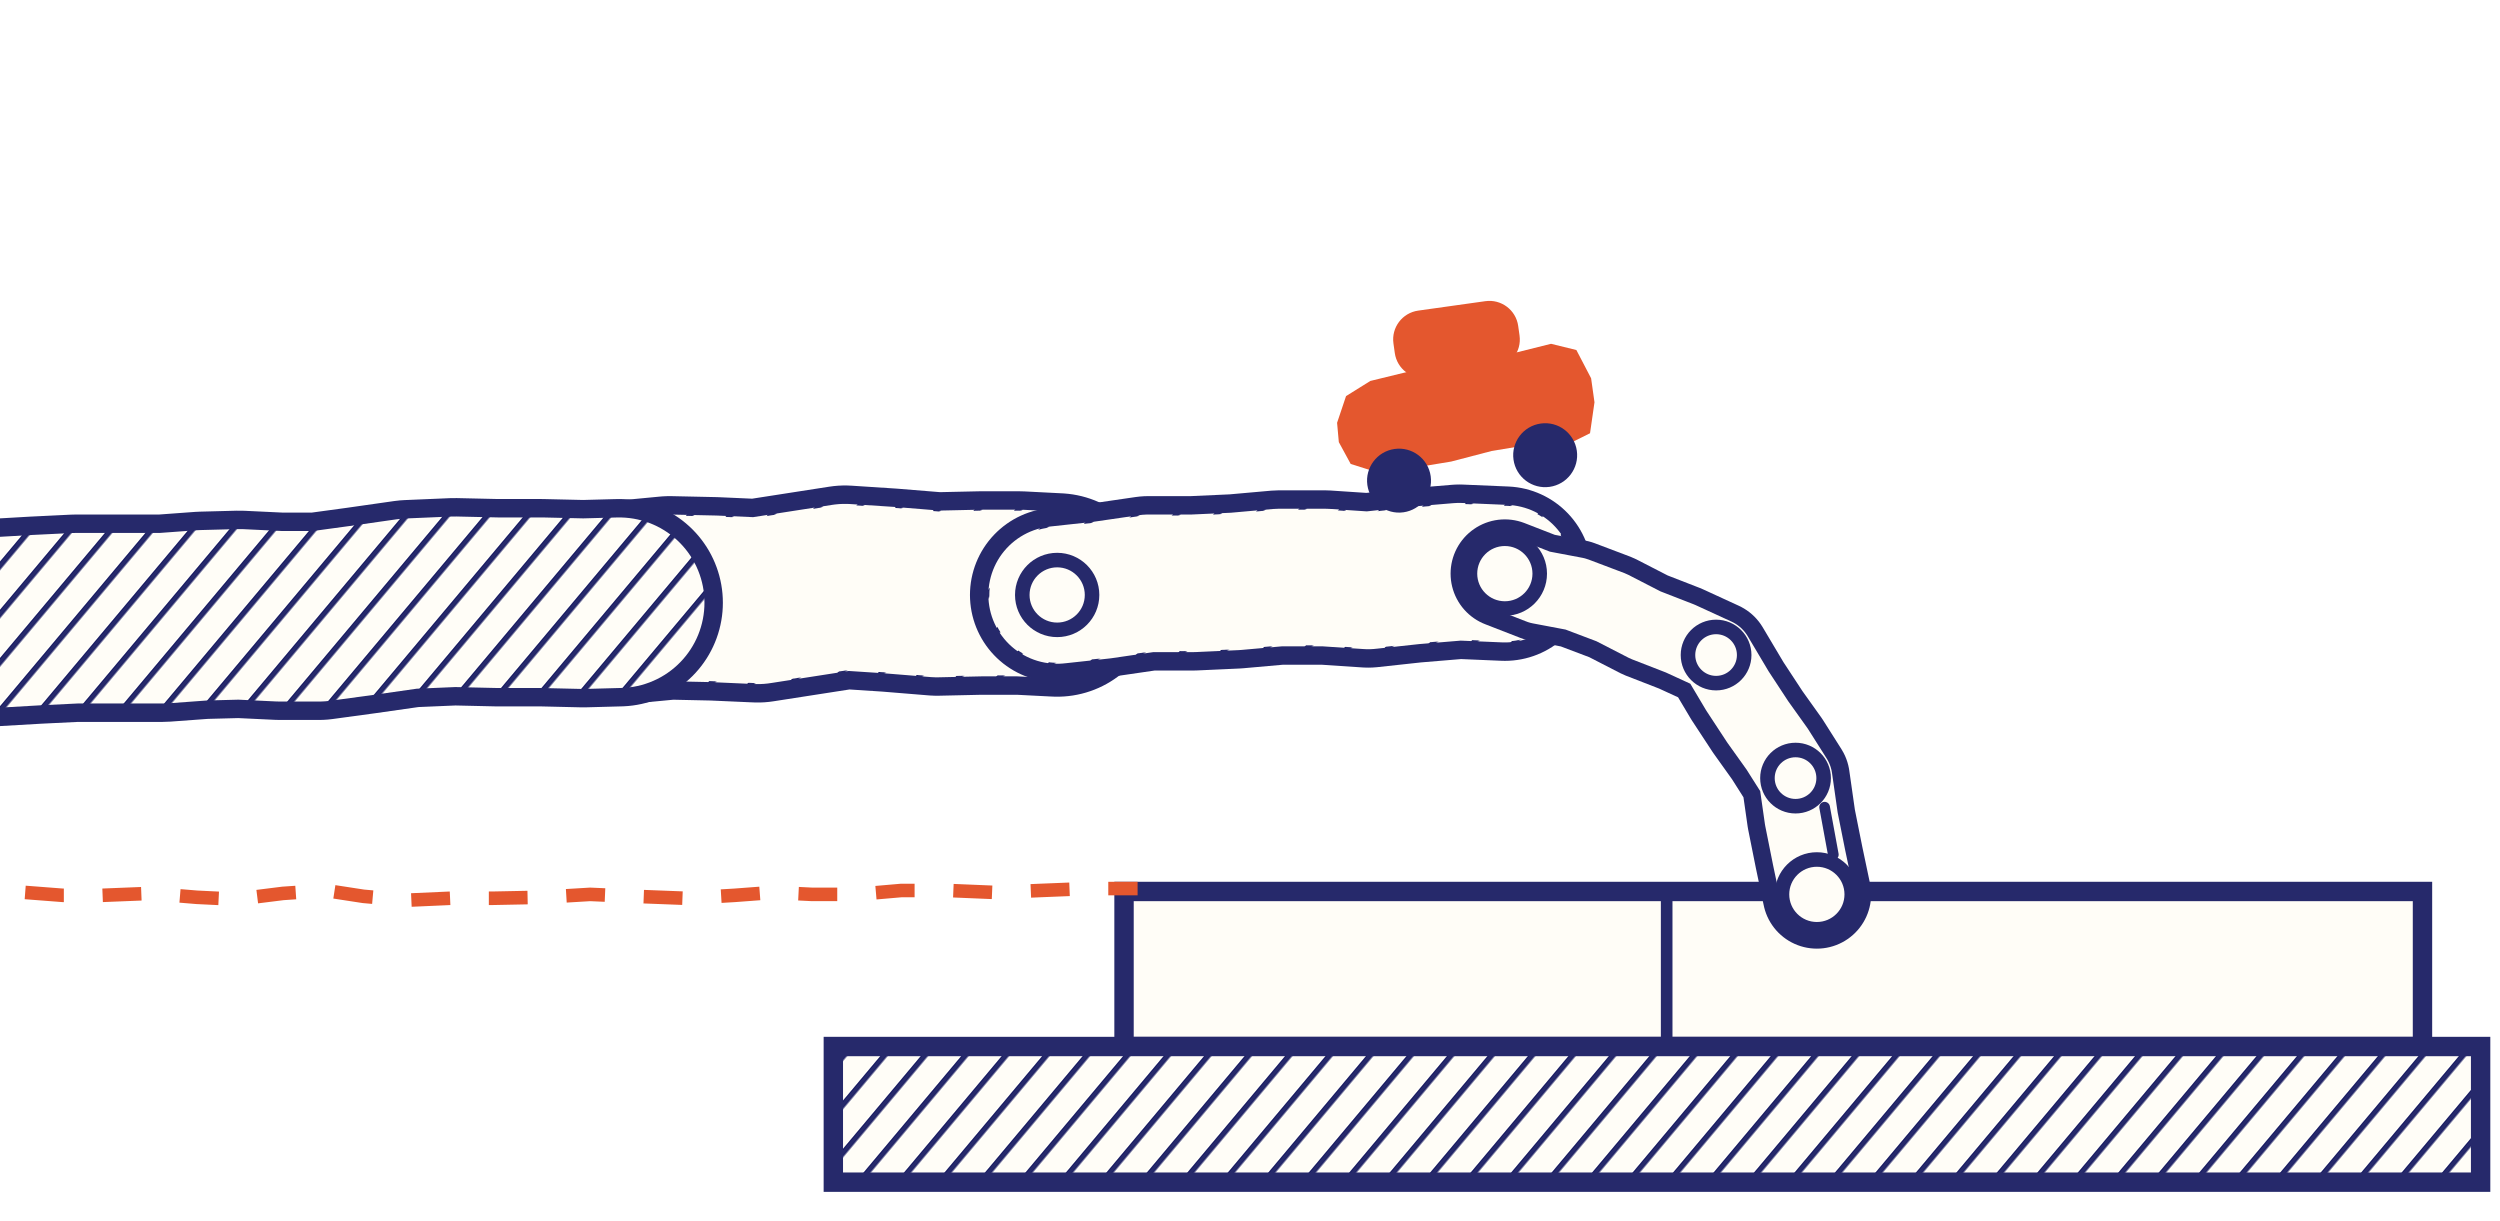
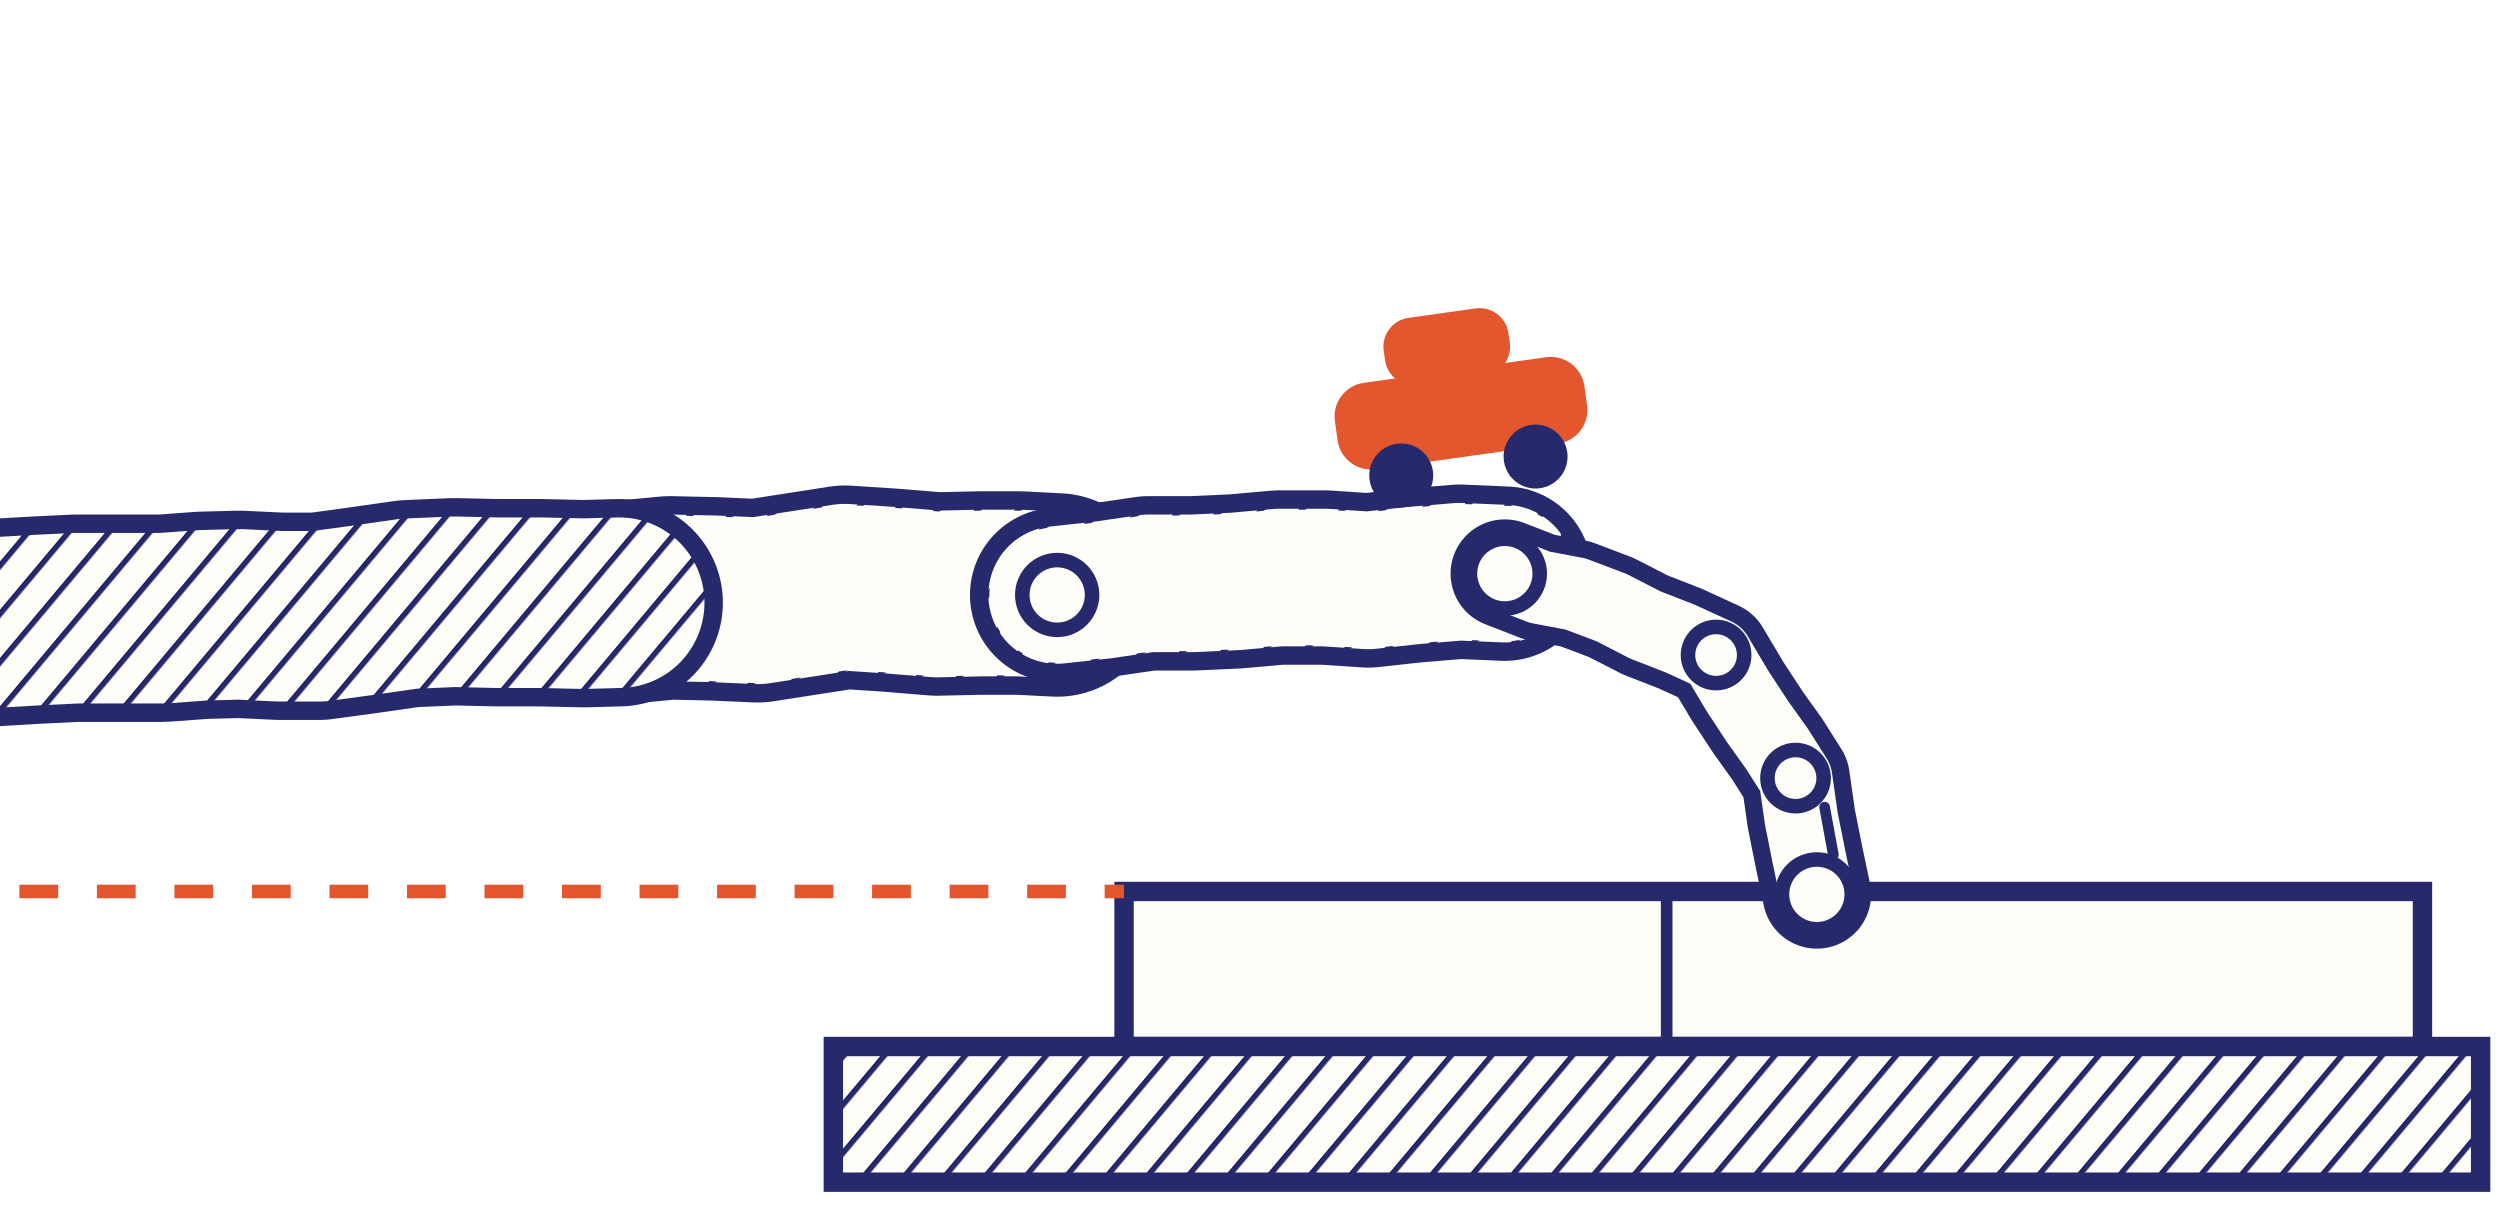
<svg xmlns="http://www.w3.org/2000/svg" viewBox="34 26 258 126" width="516" height="252">
  <defs>
    <pattern id="hpbridge20" width="3.2" height="3.2" patternUnits="userSpaceOnUse" patternTransform="rotate(40)">
      <rect width="3.2" height="3.2" fill="#fffdf7" />
      <line x1="0" y1="0" x2="0" y2="3.2" stroke="#26296b" stroke-width="1.15" />
    </pattern>
  </defs>
  <rect x="150" y="118" width="134" height="16" fill="#fffdf7" stroke="#26296b" stroke-width="2" />
  <line x1="206.0" y1="118.0" x2="206.0" y2="134.0" stroke="#26296b" stroke-width="1.2" stroke-linecap="round" />
  <path d="M120,134 L290,134 L290,148 L120,148 Z" fill="url(#hpbridge20)" stroke="#26296b" stroke-width="2" />
-   <path d="M36.6 118.1l3.9.3 4 0 5-.2 4.8.4 4.1.2 4.8-.6 4.4-.3 3.9.6 4.5.4 4.5-.2 4.4 0 5-.1 5-.3 4.6.2 5.2.2 5.1-.3 4-.3 4 .2 4.6 0 4.6-.4 4.9 0 4.8.2 4.6-.2 5-.2 5.1 0" stroke="#e4572e" stroke-width="1.4" stroke-dasharray="4 4" fill="none" />
+   <line x1="36" y1="118" x2="150" y2="118" stroke="#e4572e" stroke-width="1.4" stroke-dasharray="4 4" />
  <path d="M22.7 91l4.3-.2 5.3-.4 5.2-.3 4.3-.2 4.4 0 4.8 0 4.1-.3 4-.1 4.2.2 4.1-.1 4.5-.7 5.1-.7 4.7 0 4.5 0 4.7.1 4.2.1 3.8-.3 4.2-.4 4.6.1 4.5.2 4.5-.7 4.5-.7 4.6.3 4.9.4 4.5-.1 4 0 3.9.2" fill="none" stroke="#26296b" stroke-width="21.0" stroke-linecap="round" stroke-linejoin="round" />
  <path d="M22.7 91l4.3-.2 5.3-.4 5.2-.3 4.3-.2 4.4 0 4.8 0 4.1-.3 4-.1 4.2.2 4.1-.1 4.5-.7 5.1-.7 4.7 0 4.5 0 4.7.1 4.2.1 3.8-.3 4.2-.4 4.6.1 4.5.2 4.5-.7 4.5-.7 4.6.3 4.9.4 4.5-.1 4 0 3.9.2" fill="none" stroke="url(#hpbridge20)" stroke-width="17.2" stroke-linecap="round" stroke-linejoin="round" />
  <path d="M22.7 91l4.3-.2 5.3-.4 5.2-.3 4.3-.2 4.4 0 4.8 0 4.1-.3 4-.1 4.2.2 4.1-.1 4.5-.7 5.1-.7 4.7 0 4.5 0 4.7.1 4.2.1 3.8-.3 4.2-.4 4.6.1 4.5.2 4.5-.7 4.5-.7 4.6.3 4.9.4 4.5-.1 4 0 3.9.2" fill="none" stroke="#fffdf7" stroke-width="17" stroke-linecap="round" stroke-linejoin="round" />
  <path d="M18.9 90.9l4.1-.1 4.3-.2 5.2-.3 5.2-.3 4.1-.2 4.3 0 4.7 0 4.1-.3 3.8-.1 4.2.2 4 0 4.4-.6 4.9-.7 4.7-.2 4.4.1 4.6 0 4.3.1 3.7-.1" fill="none" stroke="#26296b" stroke-width="21.4" stroke-linecap="round" stroke-linejoin="round" />
  <path d="M18.9 90.9l4.1-.1 4.3-.2 5.2-.3 5.2-.3 4.1-.2 4.3 0 4.7 0 4.1-.3 3.8-.1 4.2.2 4 0 4.4-.6 4.9-.7 4.7-.2 4.4.1 4.6 0 4.3.1 3.7-.1" fill="none" stroke="url(#hpbridge20)" stroke-width="17.6" stroke-linecap="round" stroke-linejoin="round" />
  <path d="M143.1 87.4l4.6-.5 4.8-.7 4.6 0 4.4-.2 4.5-.4 4.7 0 4.5.3 4.6-.5 4.8-.4 4.7.2" fill="none" stroke="#26296b" stroke-width="18.0" stroke-linecap="round" stroke-linejoin="round" />
  <path d="M143.1 87.4l4.6-.5 4.8-.7 4.6 0 4.4-.2 4.5-.4 4.7 0 4.5.3 4.6-.5 4.8-.4 4.7.2" fill="none" stroke="url(#hpbridge20)" stroke-width="14.2" stroke-linecap="round" stroke-linejoin="round" />
  <path d="M143.1 87.4l4.6-.5 4.8-.7 4.6 0 4.4-.2 4.5-.4 4.7 0 4.5.3 4.6-.5 4.8-.4 4.7.2" fill="none" stroke="#fffdf7" stroke-width="14" stroke-linecap="round" stroke-linejoin="round" />
  <path d="M189.3 85.2l3.6 1.4 3.7.7 3.7 1.4 3.5 1.8 3.6 1.4 3.7 1.7 2.2 3.7 2.1 3.2 2 2.8 1.9 3 .6 4.2 .8 4 .8 3.8" fill="none" stroke="#26296b" stroke-width="11.2" stroke-linecap="round" stroke-linejoin="round" />
  <path d="M189.3 85.2l3.6 1.4 3.7.7 3.7 1.4 3.5 1.8 3.6 1.4 3.7 1.7 2.2 3.7 2.1 3.2 2 2.8 1.9 3 .6 4.2 .8 4 .8 3.8" fill="none" stroke="url(#hpbridge20)" stroke-width="7.4" stroke-linecap="round" stroke-linejoin="round" />
  <path d="M189.3 85.2l3.6 1.4 3.7.7 3.7 1.4 3.5 1.8 3.6 1.4 3.7 1.7 2.2 3.7 2.1 3.2 2 2.8 1.9 3 .6 4.2 .8 4 .8 3.8" fill="none" stroke="#fffdf7" stroke-width="7.6" stroke-linecap="round" stroke-linejoin="round" />
  <g transform="translate(-0.5 0.6)">
    <line x1="222.8" y1="108.7" x2="223.7" y2="113.6" stroke="#26296b" stroke-width="1.1" stroke-linecap="round" />
  </g>
  <g transform="translate(185.4 73.1) rotate(-8)">
-     <path d="M-8.8 -9.1l4-.4 3.9-.1 3.7 0 3.6-.3 3.8-.4 2.5 1 1.1 3.1 0 2.5-.9 3.1-2.4.8-3.8-.5-4.1.1-4.3.5-4.2.1-3.8-.2-2.3-1.1-.9-2.4 .1-2 1.3-2.6z" fill="#e4572e" />
-     <g transform="translate(1.1 -0.6)">
-       <rect x="-7" y="-15" width="13" height="7" rx="3" fill="#e4572e" />
-     </g>
-     <g transform="translate(-0.3 0.5)">
-       <circle cx="-7" cy="1" r="3.3" fill="#26296b" />
-     </g>
-     <g transform="translate(1 0)">
-       <circle cx="7" cy="1" r="3.3" fill="#26296b" />
-     </g>
+     <rect x="-13" y="-9" width="26" height="9" rx="3.5" fill="#e4572e" />
+     <rect x="-7" y="-15" width="13" height="7" rx="3" fill="#e4572e" />
+     <circle cx="-7" cy="1" r="3.3" fill="#26296b" />
+     <circle cx="7" cy="1" r="3.3" fill="#26296b" />
  </g>
  <g transform="translate(-0.2 -0.3)">
    <circle cx="211.3" cy="93.9" r="2.9" fill="#fffdf7" stroke="#26296b" stroke-width="1.5" />
  </g>
  <g transform="translate(-0.6 0.1)">
    <circle cx="219.9" cy="106.2" r="2.9" fill="#fffdf7" stroke="#26296b" stroke-width="1.5" />
  </g>
  <g transform="translate(-0.4 0.9)">
    <circle cx="143.5" cy="86.5" r="3.6" fill="#fffdf7" stroke="#26296b" stroke-width="1.5" />
  </g>
  <g transform="translate(-0.1 1.1)">
    <circle cx="189.4" cy="84.1" r="3.6" fill="#fffdf7" stroke="#26296b" stroke-width="1.5" />
  </g>
  <g transform="translate(-0.5 0.3)">
    <circle cx="222.0" cy="118.0" r="3.6" fill="#fffdf7" stroke="#26296b" stroke-width="1.5" />
  </g>
</svg>
